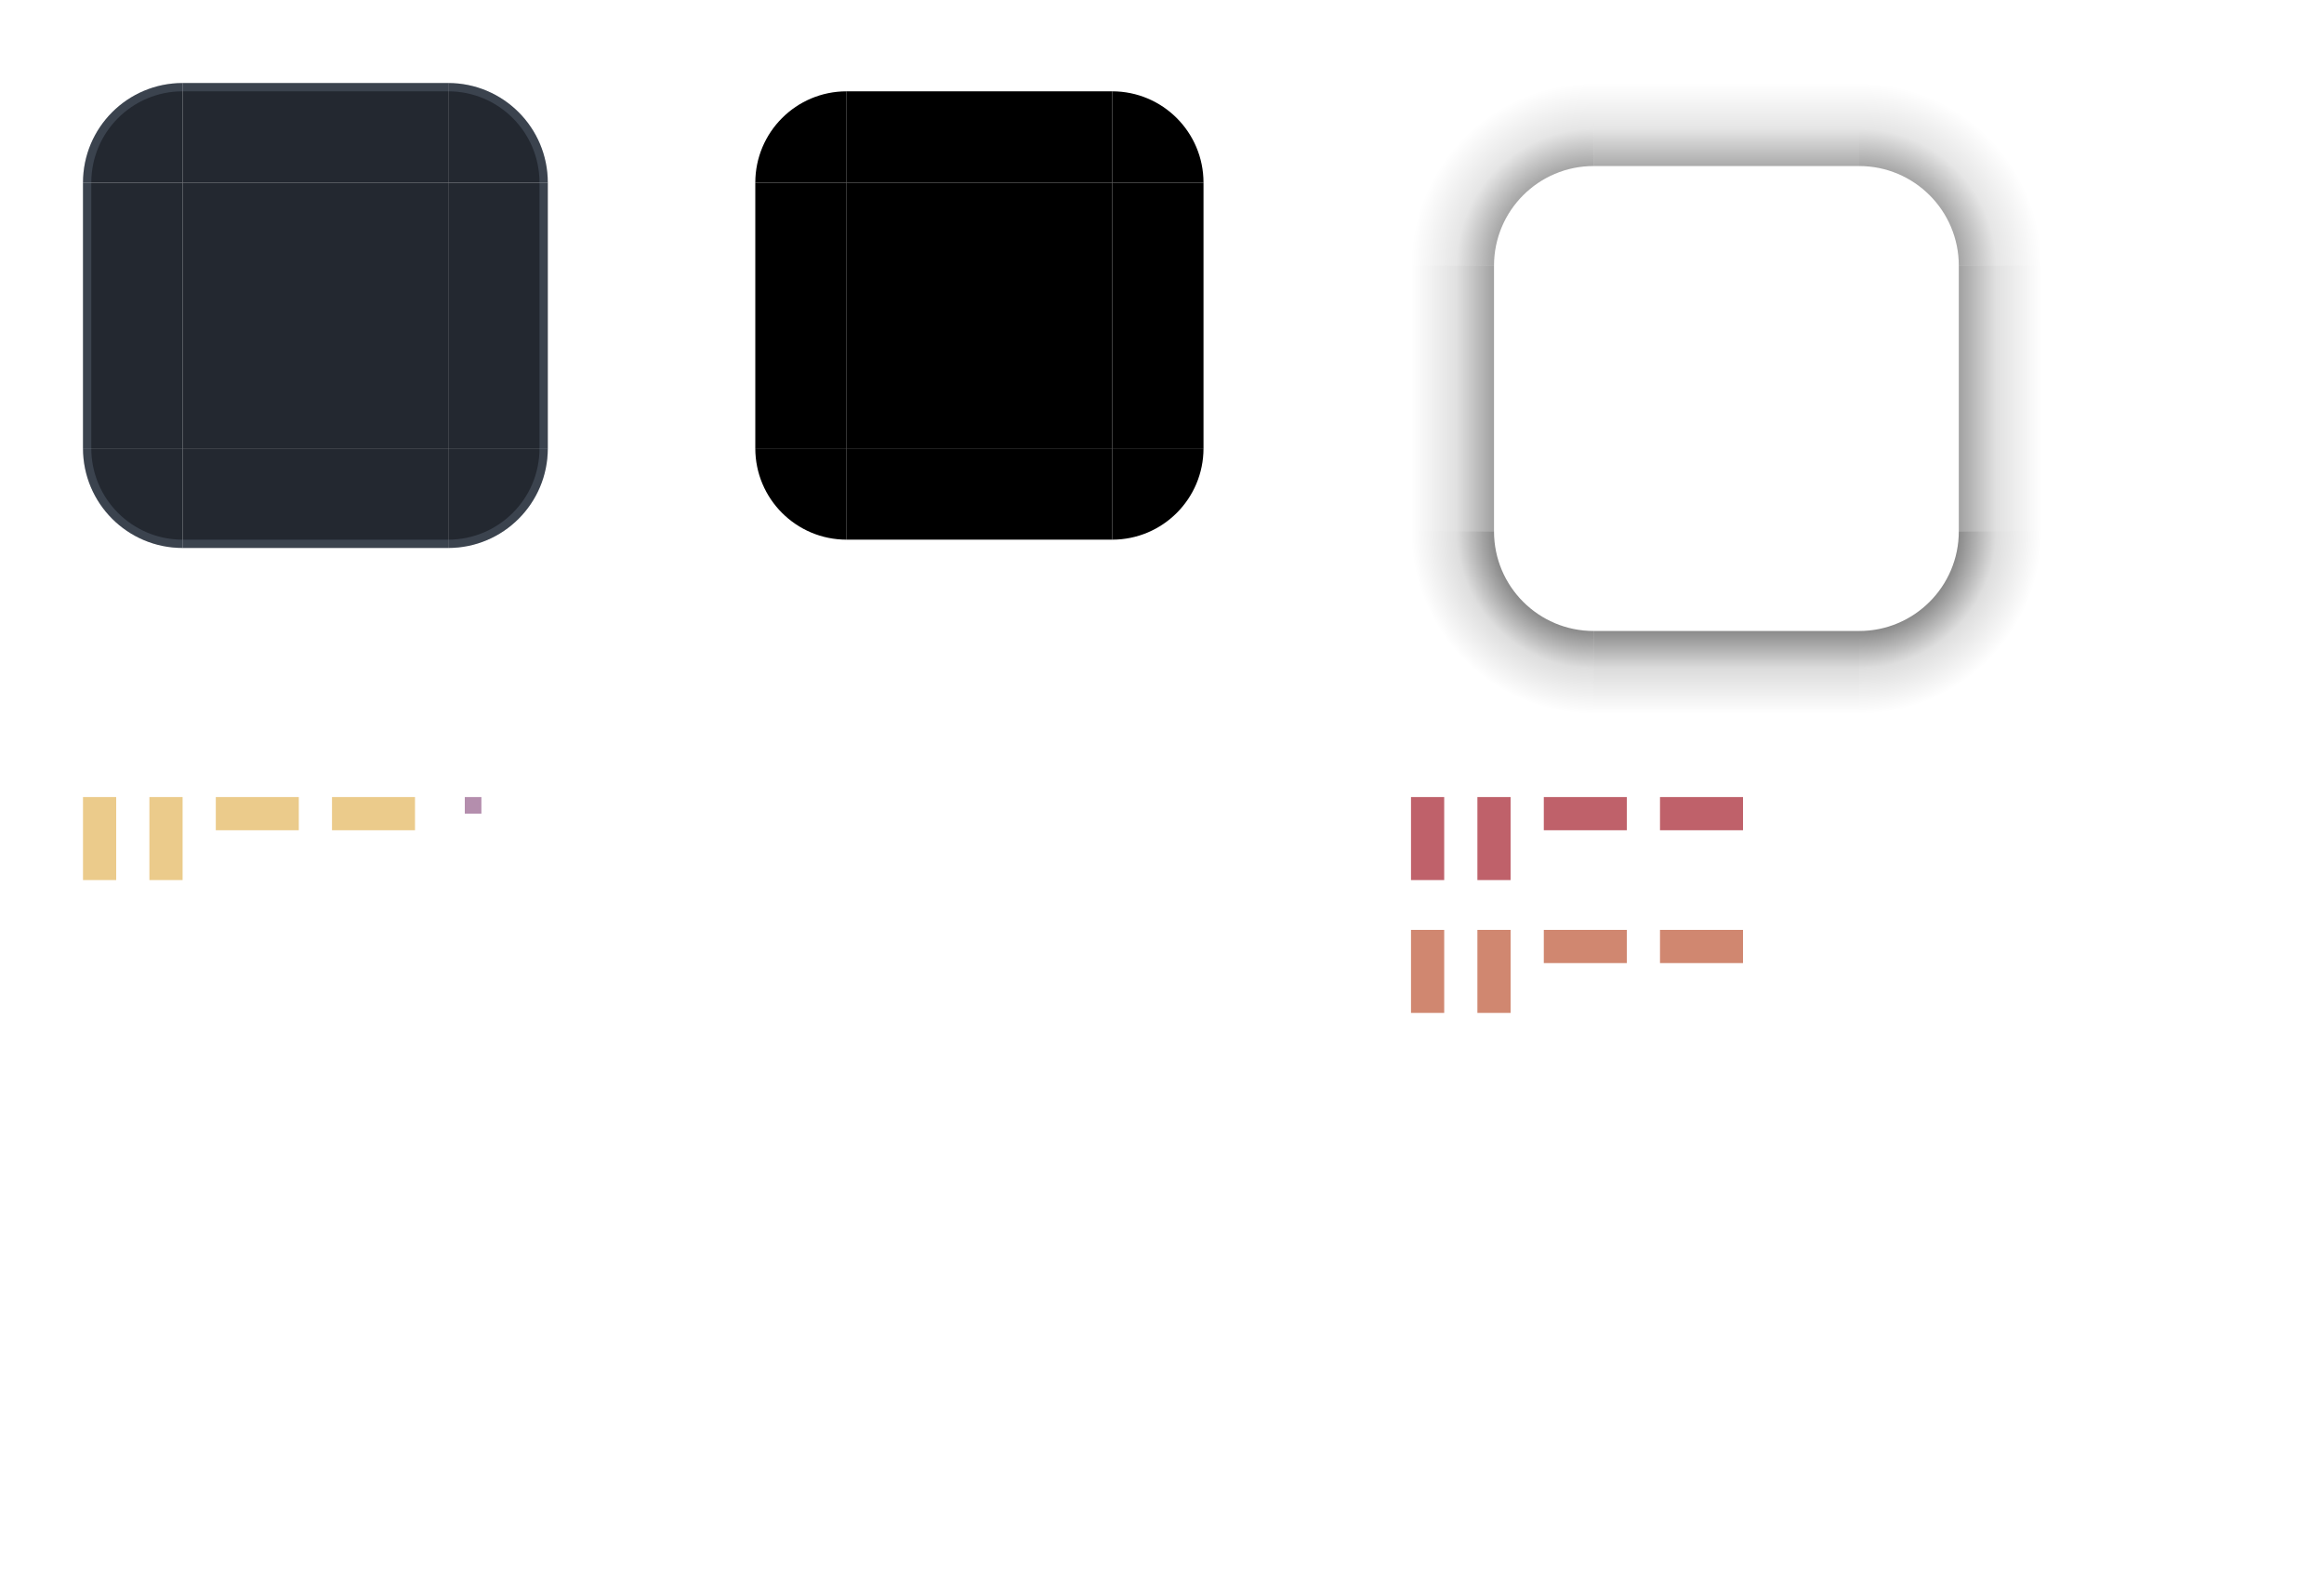
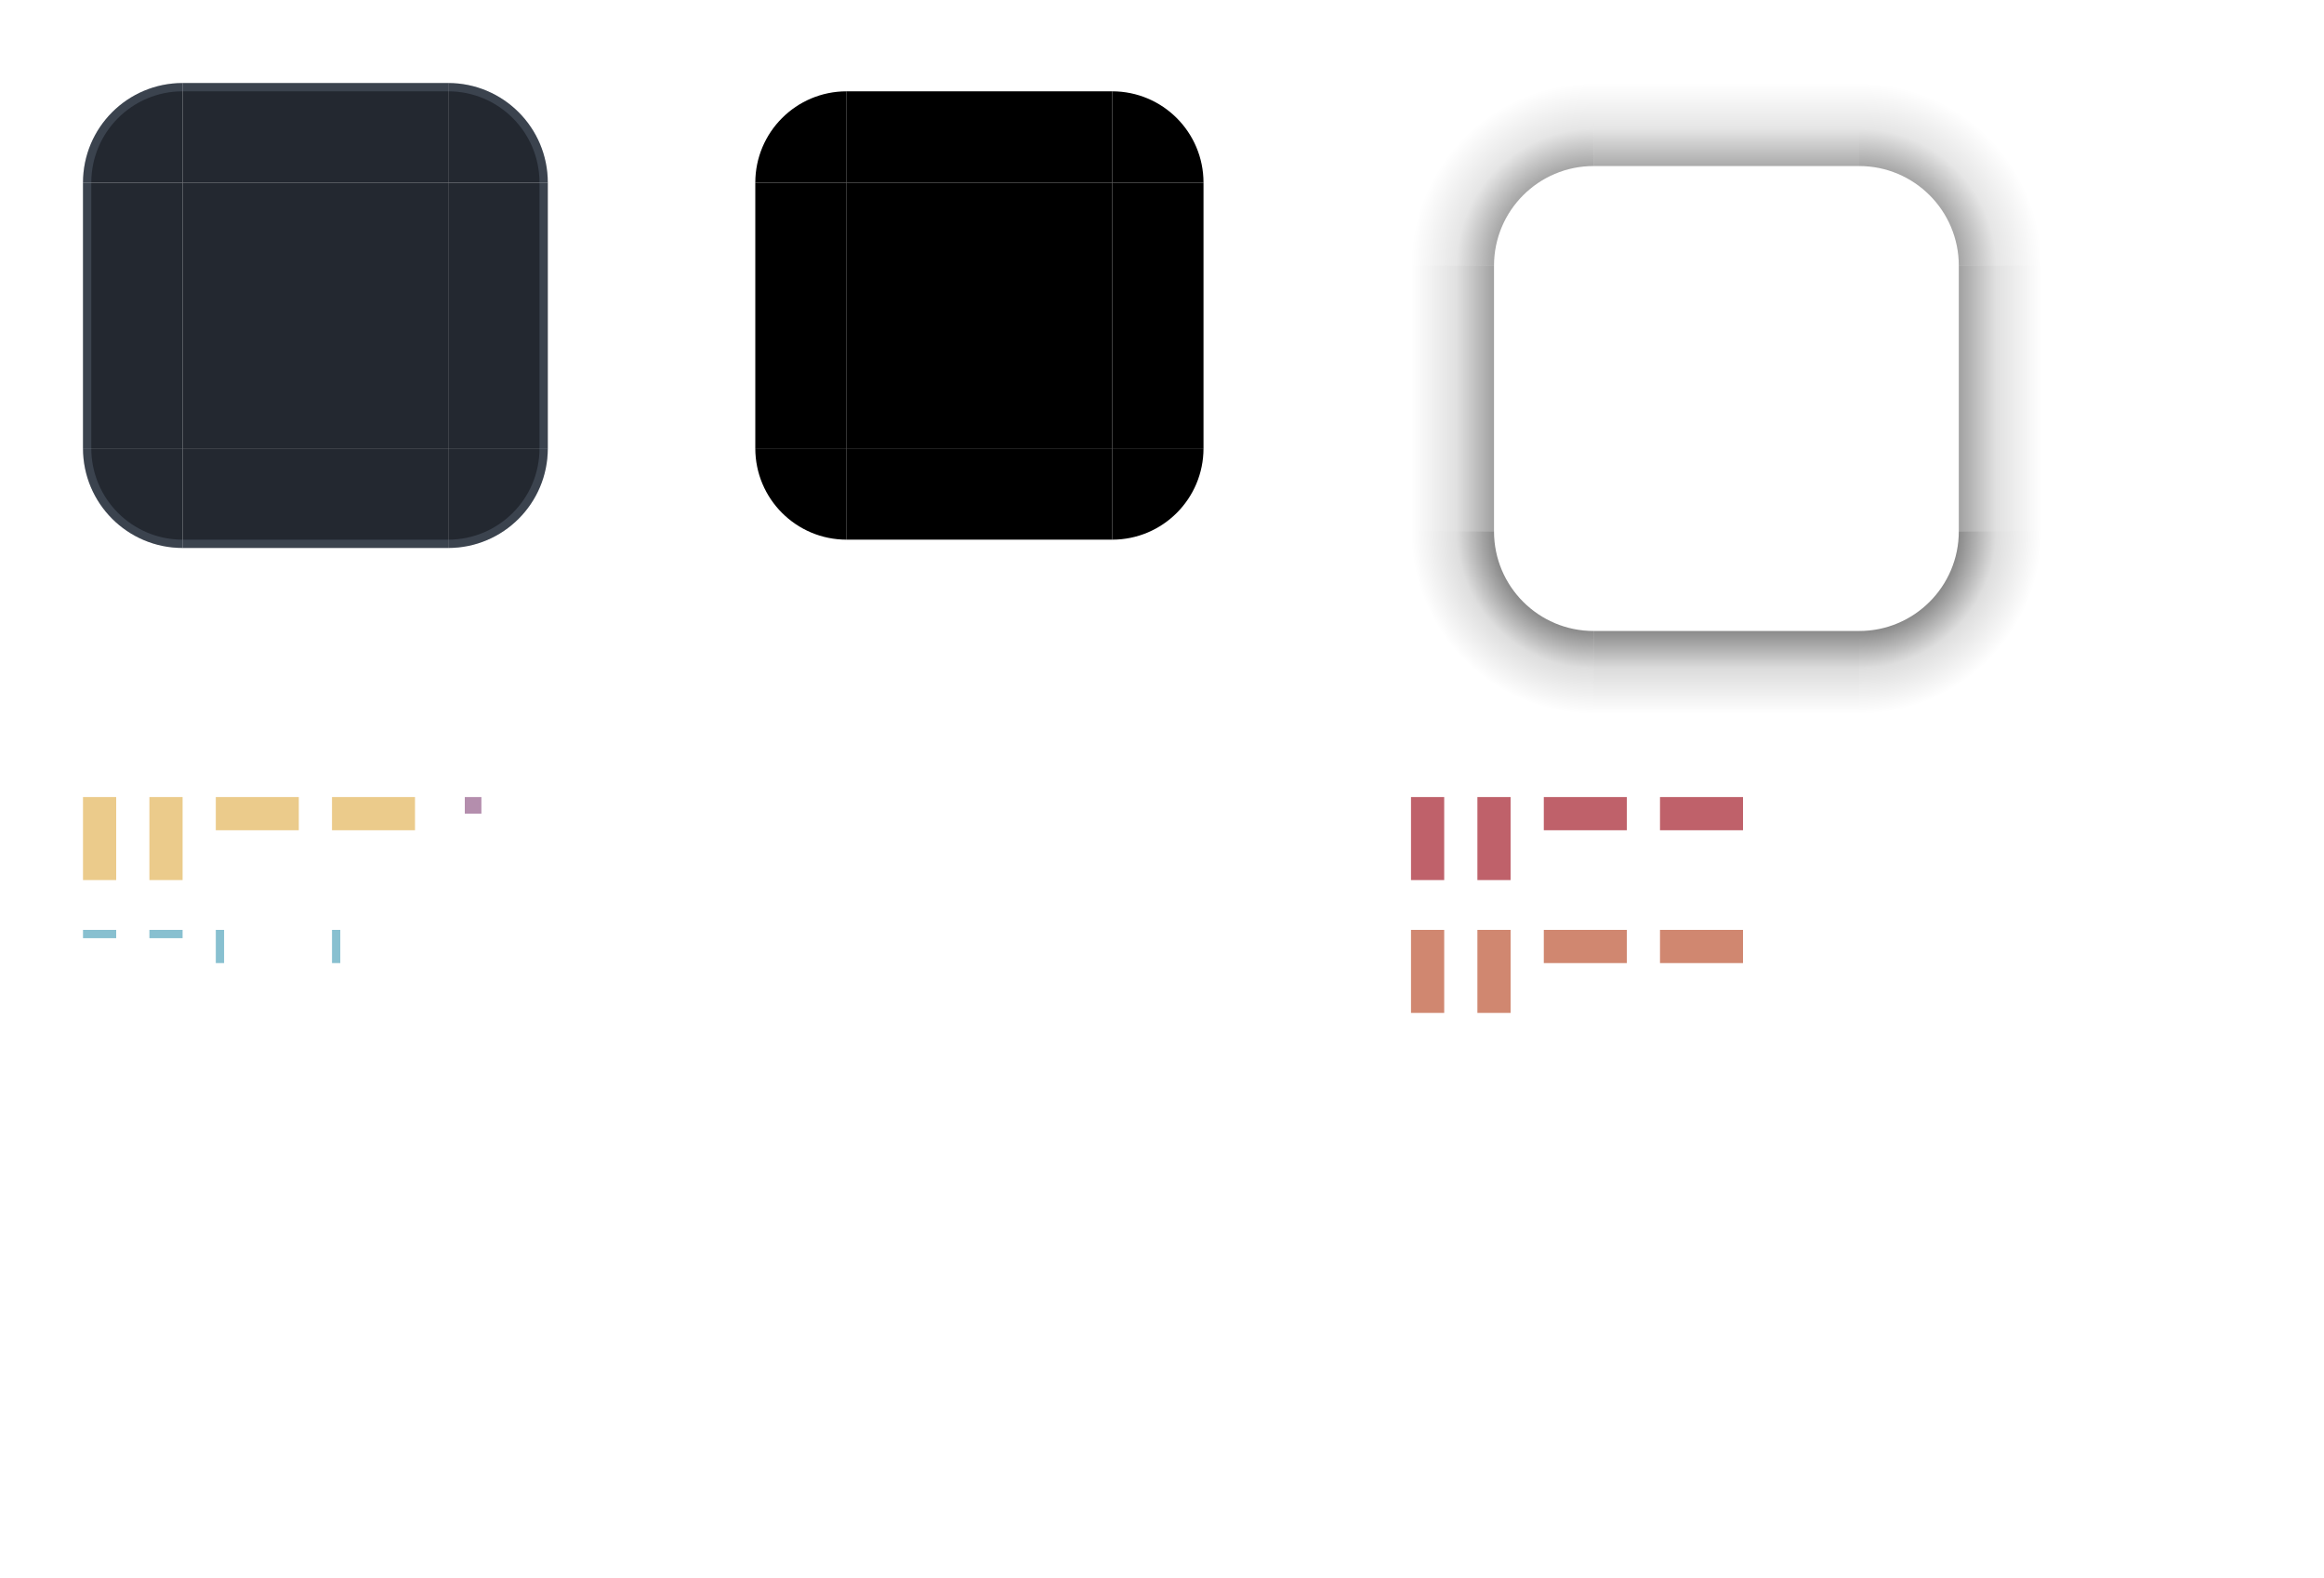
<svg xmlns="http://www.w3.org/2000/svg" width="280" height="190" viewBox="0 0 280 190">
  <defs>
    <linearGradient id="shTop" x1="0" y1="1" x2="0" y2="0">
      <stop offset="0%" stop-color="#000000" stop-opacity="0.33" />
      <stop offset="45%" stop-color="#000000" stop-opacity="0.10" />
      <stop offset="100%" stop-color="#000000" stop-opacity="0" />
    </linearGradient>
    <linearGradient id="shBottom" x1="0" y1="0" x2="0" y2="1">
      <stop offset="0%" stop-color="#000000" stop-opacity="0.46" />
      <stop offset="45%" stop-color="#000000" stop-opacity="0.14" />
      <stop offset="100%" stop-color="#000000" stop-opacity="0" />
    </linearGradient>
    <linearGradient id="shLeft" x1="1" y1="0" x2="0" y2="0">
      <stop offset="0%" stop-color="#000000" stop-opacity="0.37" />
      <stop offset="45%" stop-color="#000000" stop-opacity="0.12" />
      <stop offset="100%" stop-color="#000000" stop-opacity="0" />
    </linearGradient>
    <linearGradient id="shRight" x1="0" y1="0" x2="1" y2="0">
      <stop offset="0%" stop-color="#000000" stop-opacity="0.37" />
      <stop offset="45%" stop-color="#000000" stop-opacity="0.12" />
      <stop offset="100%" stop-color="#000000" stop-opacity="0" />
    </linearGradient>
    <radialGradient id="shTL" gradientUnits="userSpaceOnUse" cx="192" cy="32" r="22">
      <stop offset="54.5%" stop-color="#000000" stop-opacity="0.35" />
      <stop offset="75.0%" stop-color="#000000" stop-opacity="0.10" />
      <stop offset="100%" stop-color="#000000" stop-opacity="0" />
    </radialGradient>
    <radialGradient id="shTR" gradientUnits="userSpaceOnUse" cx="224" cy="32" r="22">
      <stop offset="54.5%" stop-color="#000000" stop-opacity="0.35" />
      <stop offset="75.0%" stop-color="#000000" stop-opacity="0.10" />
      <stop offset="100%" stop-color="#000000" stop-opacity="0" />
    </radialGradient>
    <radialGradient id="shBL" gradientUnits="userSpaceOnUse" cx="192" cy="64" r="22">
      <stop offset="54.5%" stop-color="#000000" stop-opacity="0.46" />
      <stop offset="75.0%" stop-color="#000000" stop-opacity="0.13" />
      <stop offset="100%" stop-color="#000000" stop-opacity="0" />
    </radialGradient>
    <radialGradient id="shBR" gradientUnits="userSpaceOnUse" cx="224" cy="64" r="22">
      <stop offset="54.5%" stop-color="#000000" stop-opacity="0.46" />
      <stop offset="75.0%" stop-color="#000000" stop-opacity="0.13" />
      <stop offset="100%" stop-color="#000000" stop-opacity="0" />
    </radialGradient>
  </defs>
  <g id="topleft">
    <rect x="10" y="10" width="12" height="12" fill="none" />
    <path d="M 10,22 A 12,12 0 0 1 22,10 L 22,10 L 22,22 L 10,22 Z" fill="#161b24" fill-opacity="0.94" />
    <path d="M 10,22 A 12,12 0 0 1 22,10 L 22,10 L 22,11 L 22,11 A 11,11 0 0 0 11,22 L 11,22 L 10,22 Z" fill="#bad2ee" fill-opacity="0.16" />
  </g>
  <g id="top">
    <rect x="22" y="10" width="32" height="12" fill="#161b24" fill-opacity="0.94" />
    <rect x="22" y="10" width="32" height="1" fill="#bad2ee" fill-opacity="0.16" />
  </g>
  <g id="topright">
    <rect x="54" y="10" width="12" height="12" fill="none" />
    <path d="M 54,10 L 54,10 A 12,12 0 0 1 66,22 L 66,22 L 54,22 Z" fill="#161b24" fill-opacity="0.94" />
    <path d="M 54,10 L 54,10 A 12,12 0 0 1 66,22 L 66,22 L 65,22 L 65,22 A 11,11 0 0 0 54,11 L 54,11 Z" fill="#bad2ee" fill-opacity="0.16" />
  </g>
  <g id="left">
    <rect x="10" y="22" width="12" height="32" fill="#161b24" fill-opacity="0.94" />
    <rect x="10" y="22" width="1" height="32" fill="#bad2ee" fill-opacity="0.16" />
  </g>
  <rect id="center" x="22" y="22" width="32" height="32" fill="#161b24" fill-opacity="0.94" />
  <g id="right">
    <rect x="54" y="22" width="12" height="32" fill="#161b24" fill-opacity="0.94" />
    <rect x="65" y="22" width="1" height="32" fill="#bad2ee" fill-opacity="0.16" />
  </g>
  <g id="bottomleft">
    <rect x="10" y="54" width="12" height="12" fill="none" />
    <path d="M 10,54 L 22,54 L 22,66 L 22,66 A 12,12 0 0 1 10,54 Z" fill="#161b24" fill-opacity="0.94" />
    <path d="M 10,54 L 11,54 L 11,54 A 11,11 0 0 0 22,65 L 22,65 L 22,66 L 22,66 A 12,12 0 0 1 10,54 Z" fill="#bad2ee" fill-opacity="0.16" />
  </g>
  <g id="bottom">
    <rect x="22" y="54" width="32" height="12" fill="#161b24" fill-opacity="0.94" />
    <rect x="22" y="65" width="32" height="1" fill="#bad2ee" fill-opacity="0.16" />
  </g>
  <g id="bottomright">
    <rect x="54" y="54" width="12" height="12" fill="none" />
    <path d="M 54,54 L 66,54 L 66,54 A 12,12 0 0 1 54,66 L 54,66 Z" fill="#161b24" fill-opacity="0.94" />
    <path d="M 65,54 L 66,54 L 66,54 A 12,12 0 0 1 54,66 L 54,66 L 54,65 L 54,65 A 11,11 0 0 0 65,54 Z" fill="#bad2ee" fill-opacity="0.16" />
  </g>
  <g id="mask-topleft">
    <rect x="90" y="10" width="12" height="12" fill="none" />
    <path d="M 91,22 A 11,11 0 0 1 102,11 L 102,11 L 102,22 L 91,22 Z" fill="#000000" />
  </g>
  <g id="mask-top">
    <rect x="102" y="10" width="32" height="12" fill="none" />
    <rect x="102" y="11" width="32" height="11" fill="#000000" />
  </g>
  <g id="mask-topright">
    <rect x="134" y="10" width="12" height="12" fill="none" />
    <path d="M 134,11 L 134,11 A 11,11 0 0 1 145,22 L 145,22 L 134,22 Z" fill="#000000" />
  </g>
  <g id="mask-left">
    <rect x="90" y="22" width="12" height="32" fill="none" />
    <rect x="91" y="22" width="11" height="32" fill="#000000" />
  </g>
  <rect id="mask-center" x="102" y="22" width="32" height="32" fill="#000000" />
  <g id="mask-right">
    <rect x="134" y="22" width="12" height="32" fill="none" />
    <rect x="134" y="22" width="11" height="32" fill="#000000" />
  </g>
  <g id="mask-bottomleft">
    <rect x="90" y="54" width="12" height="12" fill="none" />
    <path d="M 91,54 L 102,54 L 102,65 L 102,65 A 11,11 0 0 1 91,54 Z" fill="#000000" />
  </g>
  <g id="mask-bottom">
    <rect x="102" y="54" width="32" height="12" fill="none" />
    <rect x="102" y="54" width="32" height="11" fill="#000000" />
  </g>
  <g id="mask-bottomright">
    <rect x="134" y="54" width="12" height="12" fill="none" />
    <path d="M 134,54 L 145,54 L 145,54 A 11,11 0 0 1 134,65 L 134,65 Z" fill="#000000" />
  </g>
  <g id="shadow-topleft">
    <rect x="170" y="10" width="22" height="22" fill="none" />
    <path d="M 170,32 A 22,22 0 0 1 192,10 L 192,10 L 192,20 L 192,20 A 12,12 0 0 0 180,32 L 180,32 L 170,32 Z" fill="url(#shTL)" />
  </g>
  <g id="shadow-top">
    <rect x="192" y="10" width="32" height="22" fill="none" />
    <rect x="192" y="10" width="32" height="10" fill="url(#shTop)" />
  </g>
  <g id="shadow-topright">
    <rect x="224" y="10" width="22" height="22" fill="none" />
    <path d="M 224,10 L 224,10 A 22,22 0 0 1 246,32 L 246,32 L 236,32 L 236,32 A 12,12 0 0 0 224,20 L 224,20 Z" fill="url(#shTR)" />
  </g>
  <g id="shadow-left">
    <rect x="170" y="32" width="22" height="32" fill="none" />
    <rect x="170" y="32" width="10" height="32" fill="url(#shLeft)" />
  </g>
  <rect id="shadow-center" x="192" y="32" width="32" height="32" fill="#000000" fill-opacity="0" />
  <g id="shadow-right">
    <rect x="224" y="32" width="22" height="32" fill="none" />
    <rect x="236" y="32" width="10" height="32" fill="url(#shRight)" />
  </g>
  <g id="shadow-bottomleft">
    <rect x="170" y="64" width="22" height="22" fill="none" />
    <path d="M 170,64 L 180,64 L 180,64 A 12,12 0 0 0 192,76 L 192,76 L 192,86 L 192,86 A 22,22 0 0 1 170,64 Z" fill="url(#shBL)" />
  </g>
  <g id="shadow-bottom">
    <rect x="192" y="64" width="32" height="22" fill="none" />
    <rect x="192" y="76" width="32" height="10" fill="url(#shBottom)" />
  </g>
  <g id="shadow-bottomright">
    <rect x="224" y="64" width="22" height="22" fill="none" />
    <path d="M 236,64 L 246,64 L 246,64 A 22,22 0 0 1 224,86 L 224,86 L 224,76 L 224,76 A 12,12 0 0 0 236,64 Z" fill="url(#shBR)" />
  </g>
  <rect id="shadow-hint-top-margin" x="170" y="96" width="4" height="10" fill="#bf616a" />
  <rect id="shadow-hint-bottom-margin" x="178" y="96" width="4" height="10" fill="#bf616a" />
  <rect id="shadow-hint-left-margin" x="186" y="96" width="10" height="4" fill="#bf616a" />
  <rect id="shadow-hint-right-margin" x="200" y="96" width="10" height="4" fill="#bf616a" />
  <rect id="shadow-hint-top-inset" x="170" y="112" width="4" height="10" fill="#d08770" />
  <rect id="shadow-hint-bottom-inset" x="178" y="112" width="4" height="10" fill="#d08770" />
  <rect id="shadow-hint-left-inset" x="186" y="112" width="10" height="4" fill="#d08770" />
  <rect id="shadow-hint-right-inset" x="200" y="112" width="10" height="4" fill="#d08770" />
  <rect id="hint-top-margin" x="10" y="96" width="4" height="10" fill="#ebcb8b" />
  <rect id="hint-bottom-margin" x="18" y="96" width="4" height="10" fill="#ebcb8b" />
  <rect id="hint-left-margin" x="26" y="96" width="10" height="4" fill="#ebcb8b" />
  <rect id="hint-right-margin" x="40" y="96" width="10" height="4" fill="#ebcb8b" />
+   <rect id="hint-top-inset" x="10" y="112" width="4" height="1" fill="#88c0d0" />
+   <rect id="hint-bottom-inset" x="18" y="112" width="4" height="1" fill="#88c0d0" />
+   <rect id="hint-left-inset" x="26" y="112" width="1" height="4" fill="#88c0d0" />
+   <rect id="hint-right-inset" x="40" y="112" width="1" height="4" fill="#88c0d0" />
  <rect id="hint-stretch-borders" x="56" y="96" width="2" height="2" fill="#b48ead" />
</svg>
